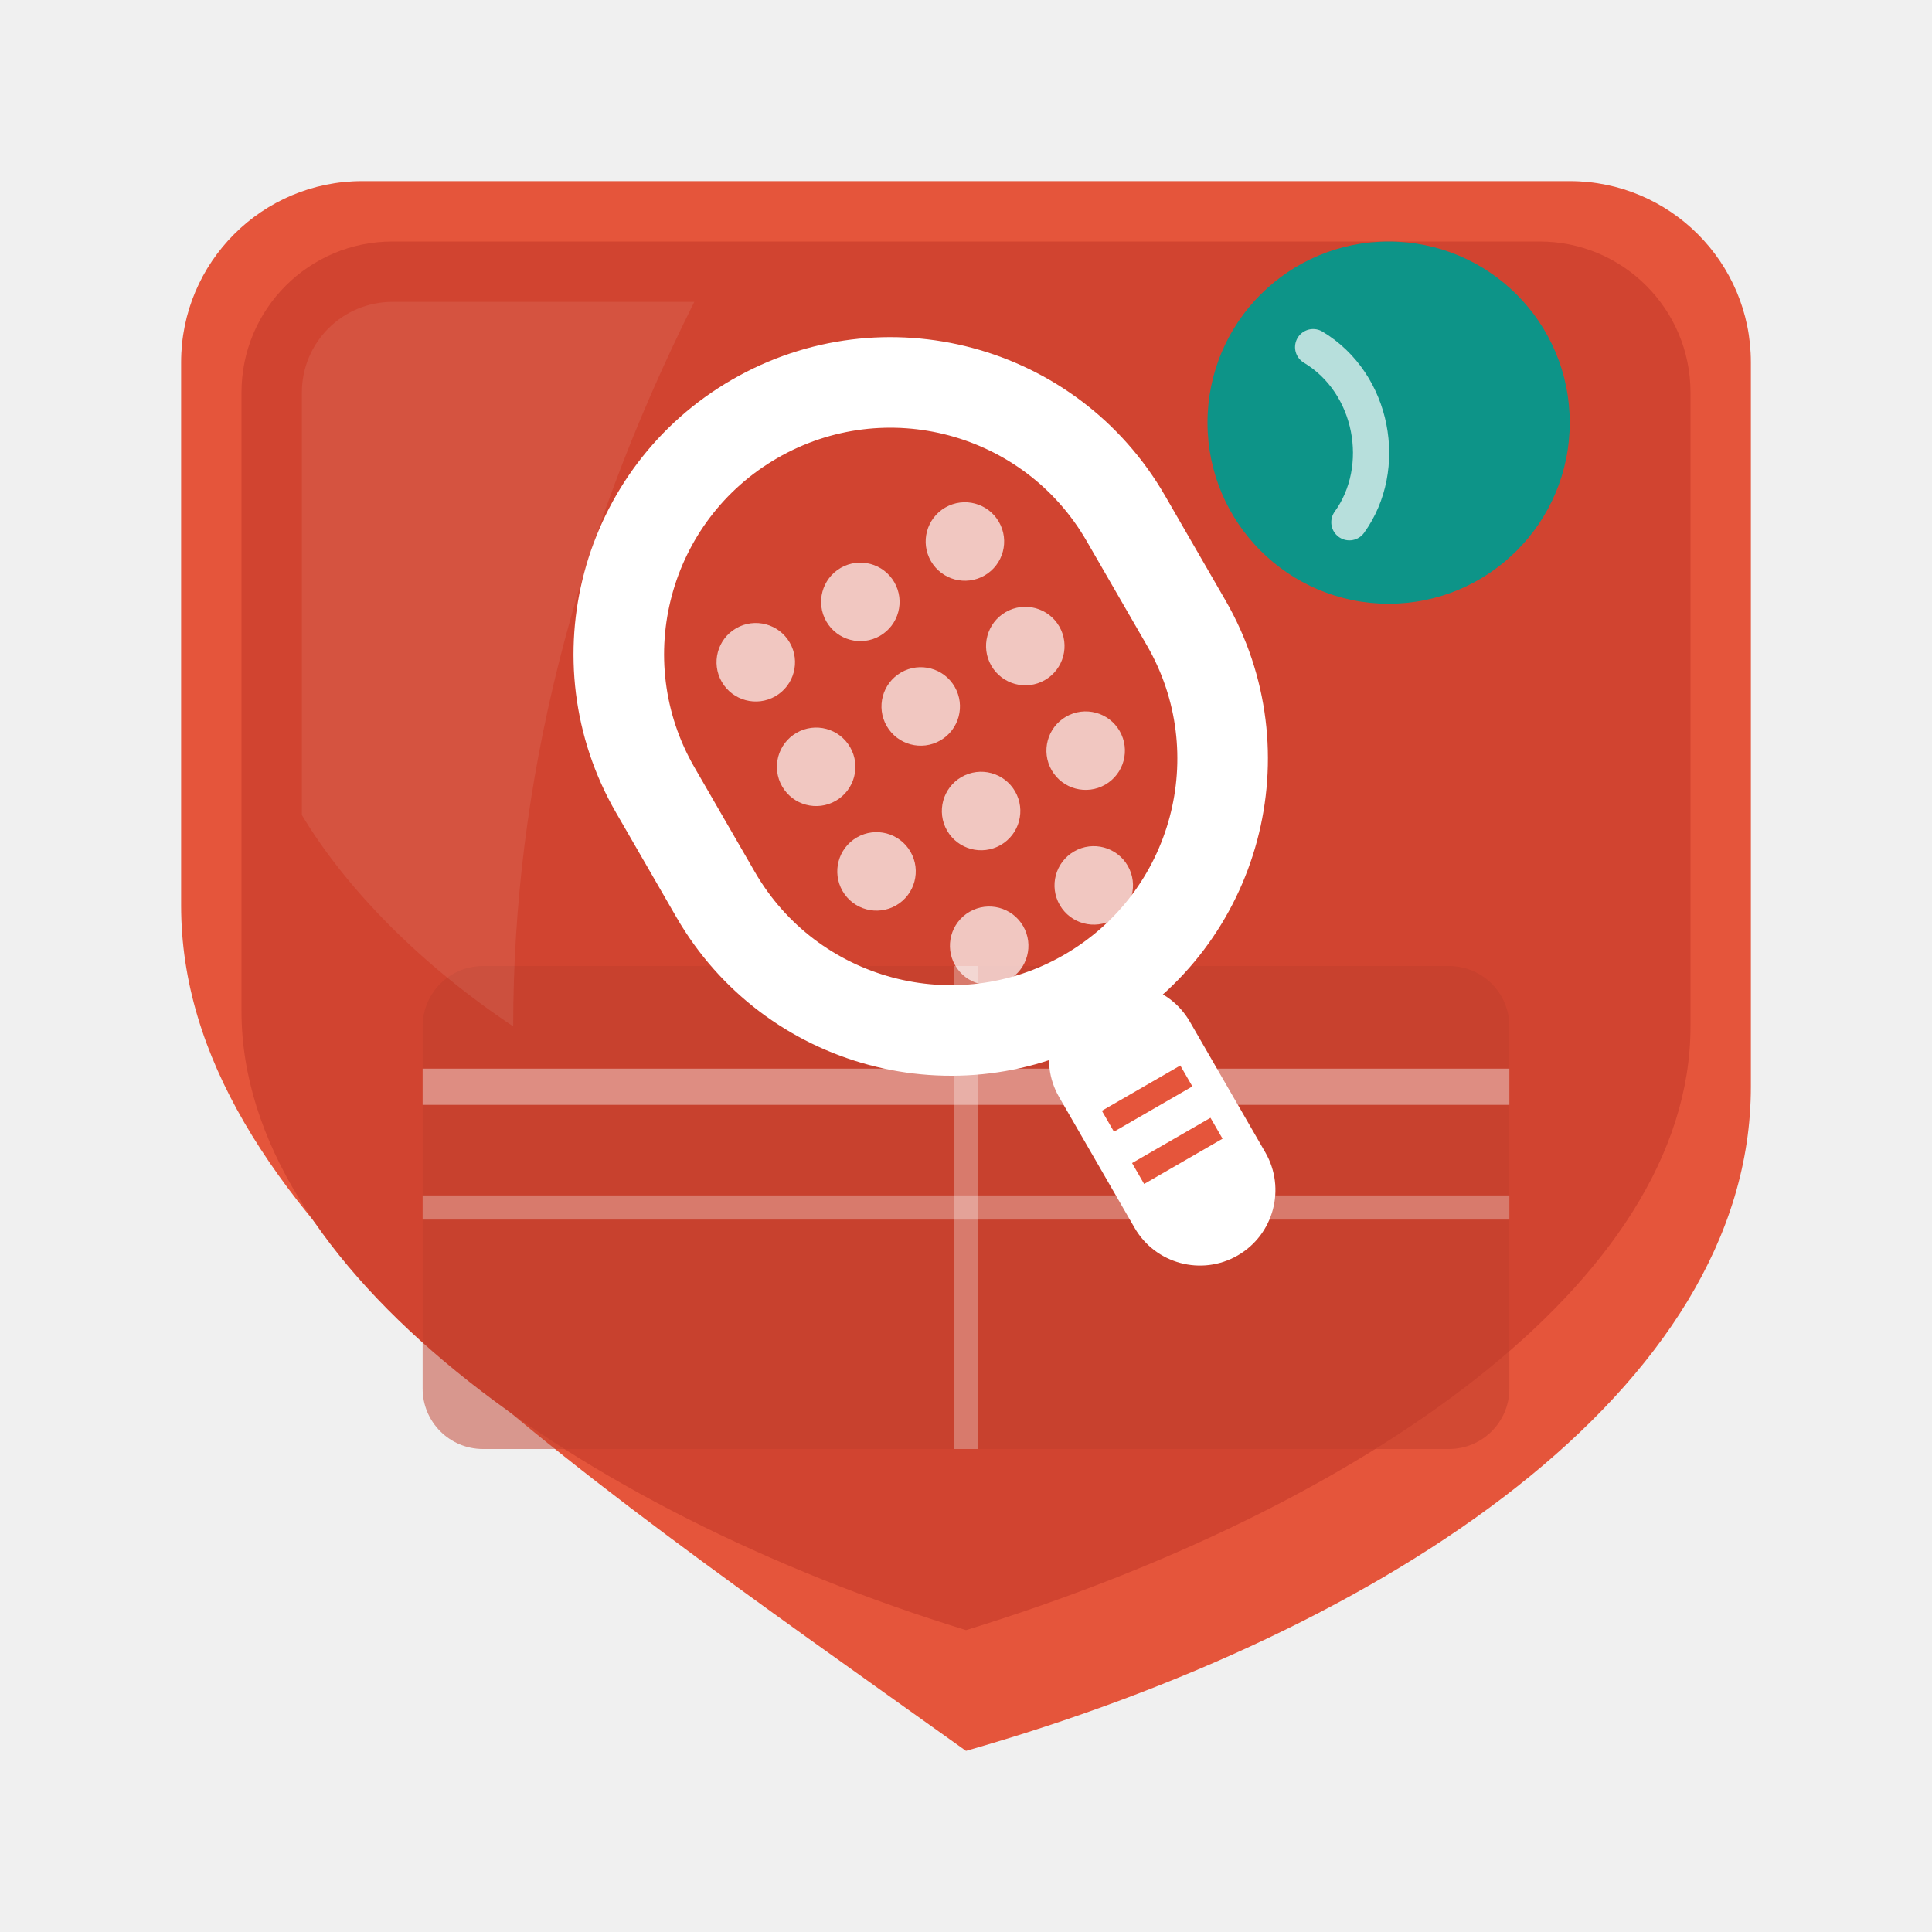
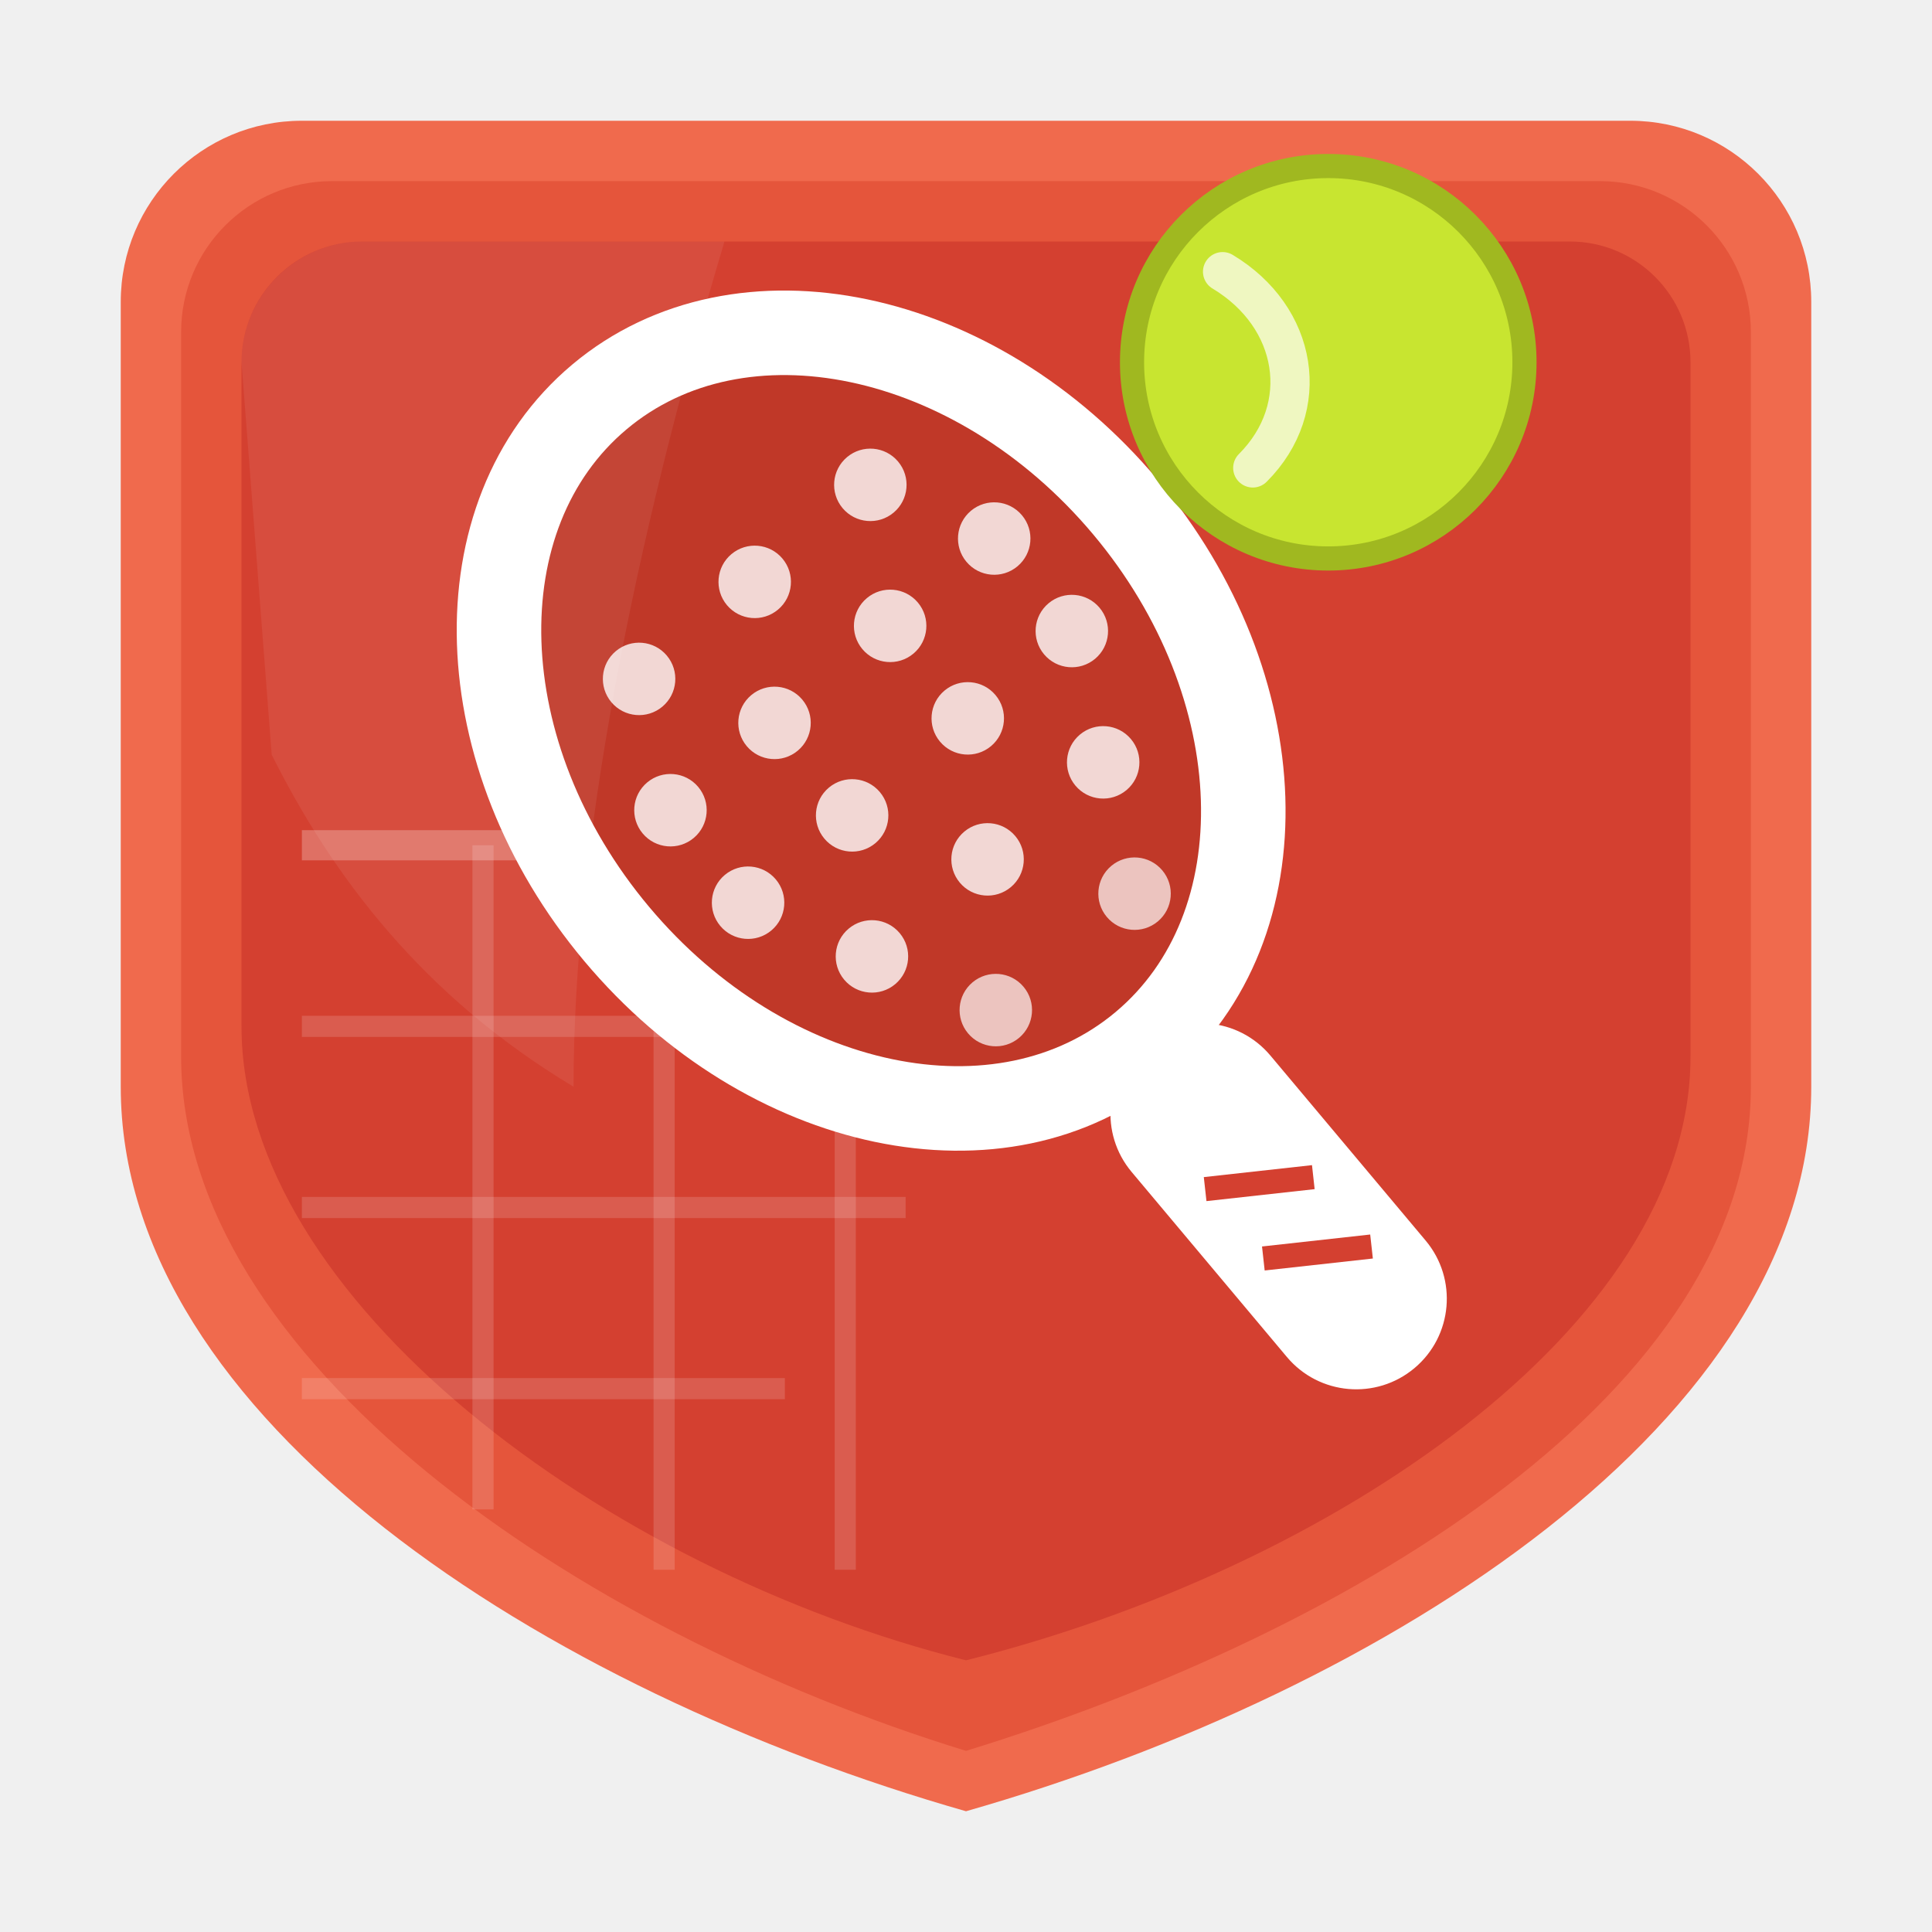
<svg xmlns="http://www.w3.org/2000/svg" viewBox="0 0 64 64" fill="none">
-   <path d="M6 12C6 8.686 8.686 6 12 6h40c3.314 0 6 2.686 6 6v24c0 10-12 18-26 22C18 48 6 40 6 30V12z" fill="#E5553B" />
-   <path d="M8 13c0-2.761 2.239-5 5-5h38c2.761 0 5 2.239 5 5v21c0 8.5-11 16-24 20C19 50 8 42 8 33.5V13z" fill="#D14430" />
-   <rect x="14" y="32" width="36" height="16" rx="2" fill="#C03D2B" opacity="0.5" />
-   <line x1="32" y1="32" x2="32" y2="48" stroke="white" stroke-width="0.8" opacity="0.3" />
-   <line x1="14" y1="40" x2="50" y2="40" stroke="white" stroke-width="0.8" opacity="0.3" />
-   <line x1="14" y1="36" x2="50" y2="36" stroke="white" stroke-width="1.2" opacity="0.4" />
-   <g transform="translate(32,26) rotate(-30)">
-     <rect x="-9" y="-14" width="18" height="22" rx="9" stroke="white" stroke-width="3" fill="none" />
-     <circle cx="-4" cy="-7" r="1.3" fill="white" opacity="0.7" />
-     <circle cx="0" cy="-7" r="1.3" fill="white" opacity="0.7" />
-     <circle cx="4" cy="-7" r="1.3" fill="white" opacity="0.7" />
-     <circle cx="-4" cy="-3" r="1.3" fill="white" opacity="0.7" />
-     <circle cx="0" cy="-3" r="1.3" fill="white" opacity="0.7" />
-     <circle cx="4" cy="-3" r="1.3" fill="white" opacity="0.7" />
-     <circle cx="-4" cy="1" r="1.3" fill="white" opacity="0.7" />
-     <circle cx="0" cy="1" r="1.3" fill="white" opacity="0.7" />
-     <circle cx="4" cy="1" r="1.3" fill="white" opacity="0.7" />
-     <circle cx="-2" cy="5" r="1.3" fill="white" opacity="0.7" />
-     <circle cx="2" cy="5" r="1.3" fill="white" opacity="0.7" />
-     <rect x="-2.5" y="8" width="5" height="10" rx="2.5" fill="white" />
-     <line x1="-1.5" y1="12" x2="1.5" y2="12" stroke="#E5553B" stroke-width="0.8" />
-     <line x1="-1.5" y1="14" x2="1.5" y2="14" stroke="#E5553B" stroke-width="0.8" />
+   <path d="M4 10C4 6.686 6.686 4 10 4h44c3.314 0 6 2.686 6 6v26c0 11-14 20-28 24C18 56 4 47 4 36V10z" fill="#F06A4D" />
+   <path d="M6 11c0-2.761 2.239-5 5-5h42c2.761 0 5 2.239 5 5v25c0 10-13 18-26 22C19 54 6 45 6 35V11z" fill="#E5553B" />
+   <path d="M8 12c0-2.209 1.791-4 4-4h40c2.209 0 4 1.791 4 4v23c0 9-12 17-24 20C20 52 8 43 8 34V12z" fill="#D44030" />
+   <line x1="16" y1="28" x2="16" y2="50" stroke="white" stroke-width="0.7" opacity="0.15" />
+   <line x1="22" y1="28" x2="22" y2="52" stroke="white" stroke-width="0.7" opacity="0.15" />
+   <line x1="28" y1="26" x2="28" y2="52" stroke="white" stroke-width="0.7" opacity="0.15" />
+   <line x1="10" y1="34" x2="34" y2="34" stroke="white" stroke-width="0.7" opacity="0.15" />
+   <line x1="10" y1="40" x2="30" y2="40" stroke="white" stroke-width="0.7" opacity="0.15" />
+   <line x1="10" y1="46" x2="26" y2="46" stroke="white" stroke-width="0.7" opacity="0.15" />
+   <line x1="10" y1="28" x2="34" y2="28" stroke="white" stroke-width="1" opacity="0.25" />
+   <g transform="translate(34,30) rotate(-40)">
+     <ellipse cx="0" cy="-8" rx="11" ry="14" stroke="white" stroke-width="2.8" fill="#C03828" opacity="1" />
+     <circle cx="-5" cy="-14" r="1.2" fill="white" opacity="0.8" />
+     <circle cx="0" cy="-14" r="1.2" fill="white" opacity="0.8" />
+     <circle cx="5" cy="-14" r="1.2" fill="white" opacity="0.8" />
+     <circle cx="-7" cy="-10" r="1.2" fill="white" opacity="0.8" />
+     <circle cx="-2.5" cy="-10" r="1.2" fill="white" opacity="0.8" />
+     <circle cx="2.5" cy="-10" r="1.2" fill="white" opacity="0.8" />
+     <circle cx="7" cy="-10" r="1.2" fill="white" opacity="0.8" />
+     <circle cx="-7" cy="-6" r="1.2" fill="white" opacity="0.8" />
+     <circle cx="-2.5" cy="-6" r="1.2" fill="white" opacity="0.8" />
+     <circle cx="2.5" cy="-6" r="1.2" fill="white" opacity="0.8" />
+     <circle cx="7" cy="-6" r="1.2" fill="white" opacity="0.8" />
+     <circle cx="-5" cy="-2" r="1.2" fill="white" opacity="0.8" />
+     <circle cx="0" cy="-2" r="1.2" fill="white" opacity="0.8" />
+     <circle cx="5" cy="-2" r="1.2" fill="white" opacity="0.8" />
+     <circle cx="-3" cy="2" r="1.2" fill="white" opacity="0.7" />
+     <circle cx="3" cy="2" r="1.2" fill="white" opacity="0.7" />
+     <rect x="-3" y="6" width="6" height="14" rx="3" fill="white" />
+     <line x1="-1.5" y1="11" x2="1.5" y2="13" stroke="#D44030" stroke-width="0.8" />
+     <line x1="-1.5" y1="14" x2="1.5" y2="16" stroke="#D44030" stroke-width="0.8" />
  </g>
-   <circle cx="46" cy="14" r="6" fill="#0D9488" />
-   <path d="M43.5 11.5c2 1.2 2.5 4 1.2 5.8" stroke="white" stroke-width="1.2" opacity="0.7" fill="none" stroke-linecap="round" />
-   <path d="M10 13c0-1.657 1.343-3 3-3h10c-4 8-6 16-6 24-3-2-5.5-4.5-7-7V13z" fill="white" opacity="0.08" />
+   <circle cx="44" cy="12" r="6.5" fill="#C8E530" />
+   <circle cx="44" cy="12" r="6.5" fill="none" stroke="#A0B820" stroke-width="0.8" />
+   <path d="M40.5 9c2.5 1.5 3 4.5 1 6.5" stroke="white" stroke-width="1.3" opacity="0.7" fill="none" stroke-linecap="round" />
+   <path d="M8 12c0-2.2 1.8-4 4-4h12c-3 10-5 20-5 28-5-3-8-7-10-11L8 12z" fill="white" opacity="0.07" />
</svg>
